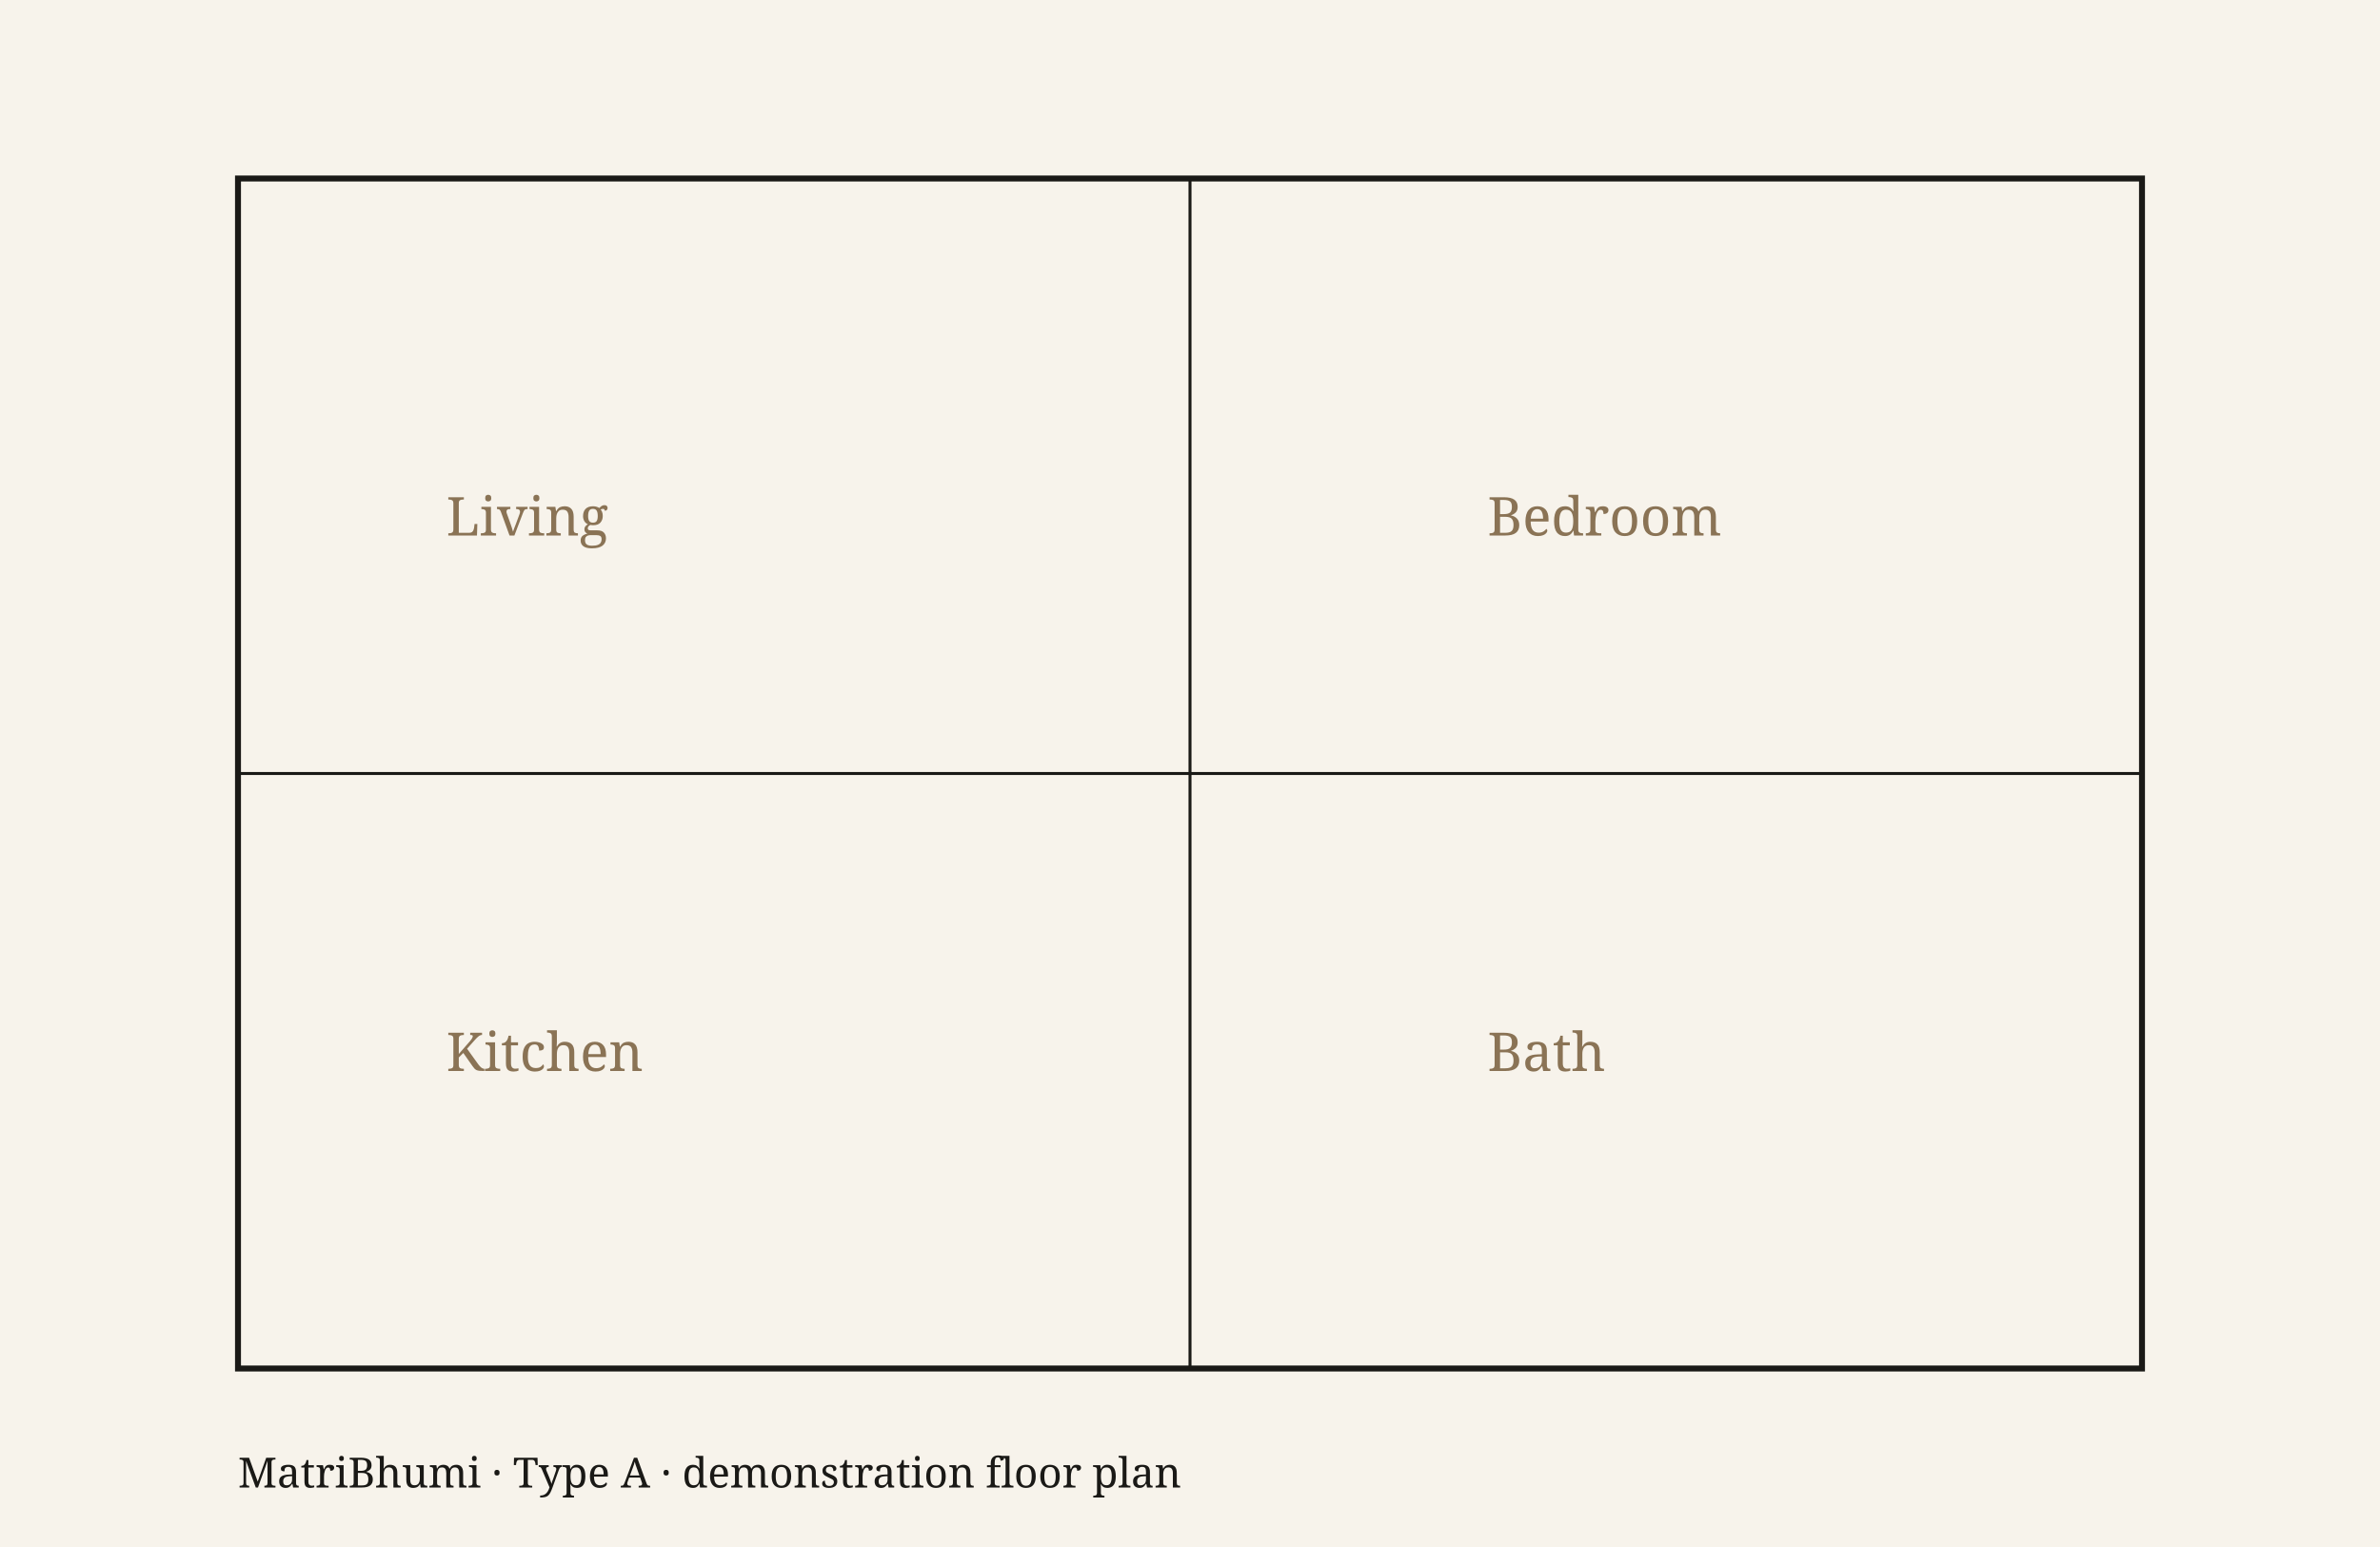
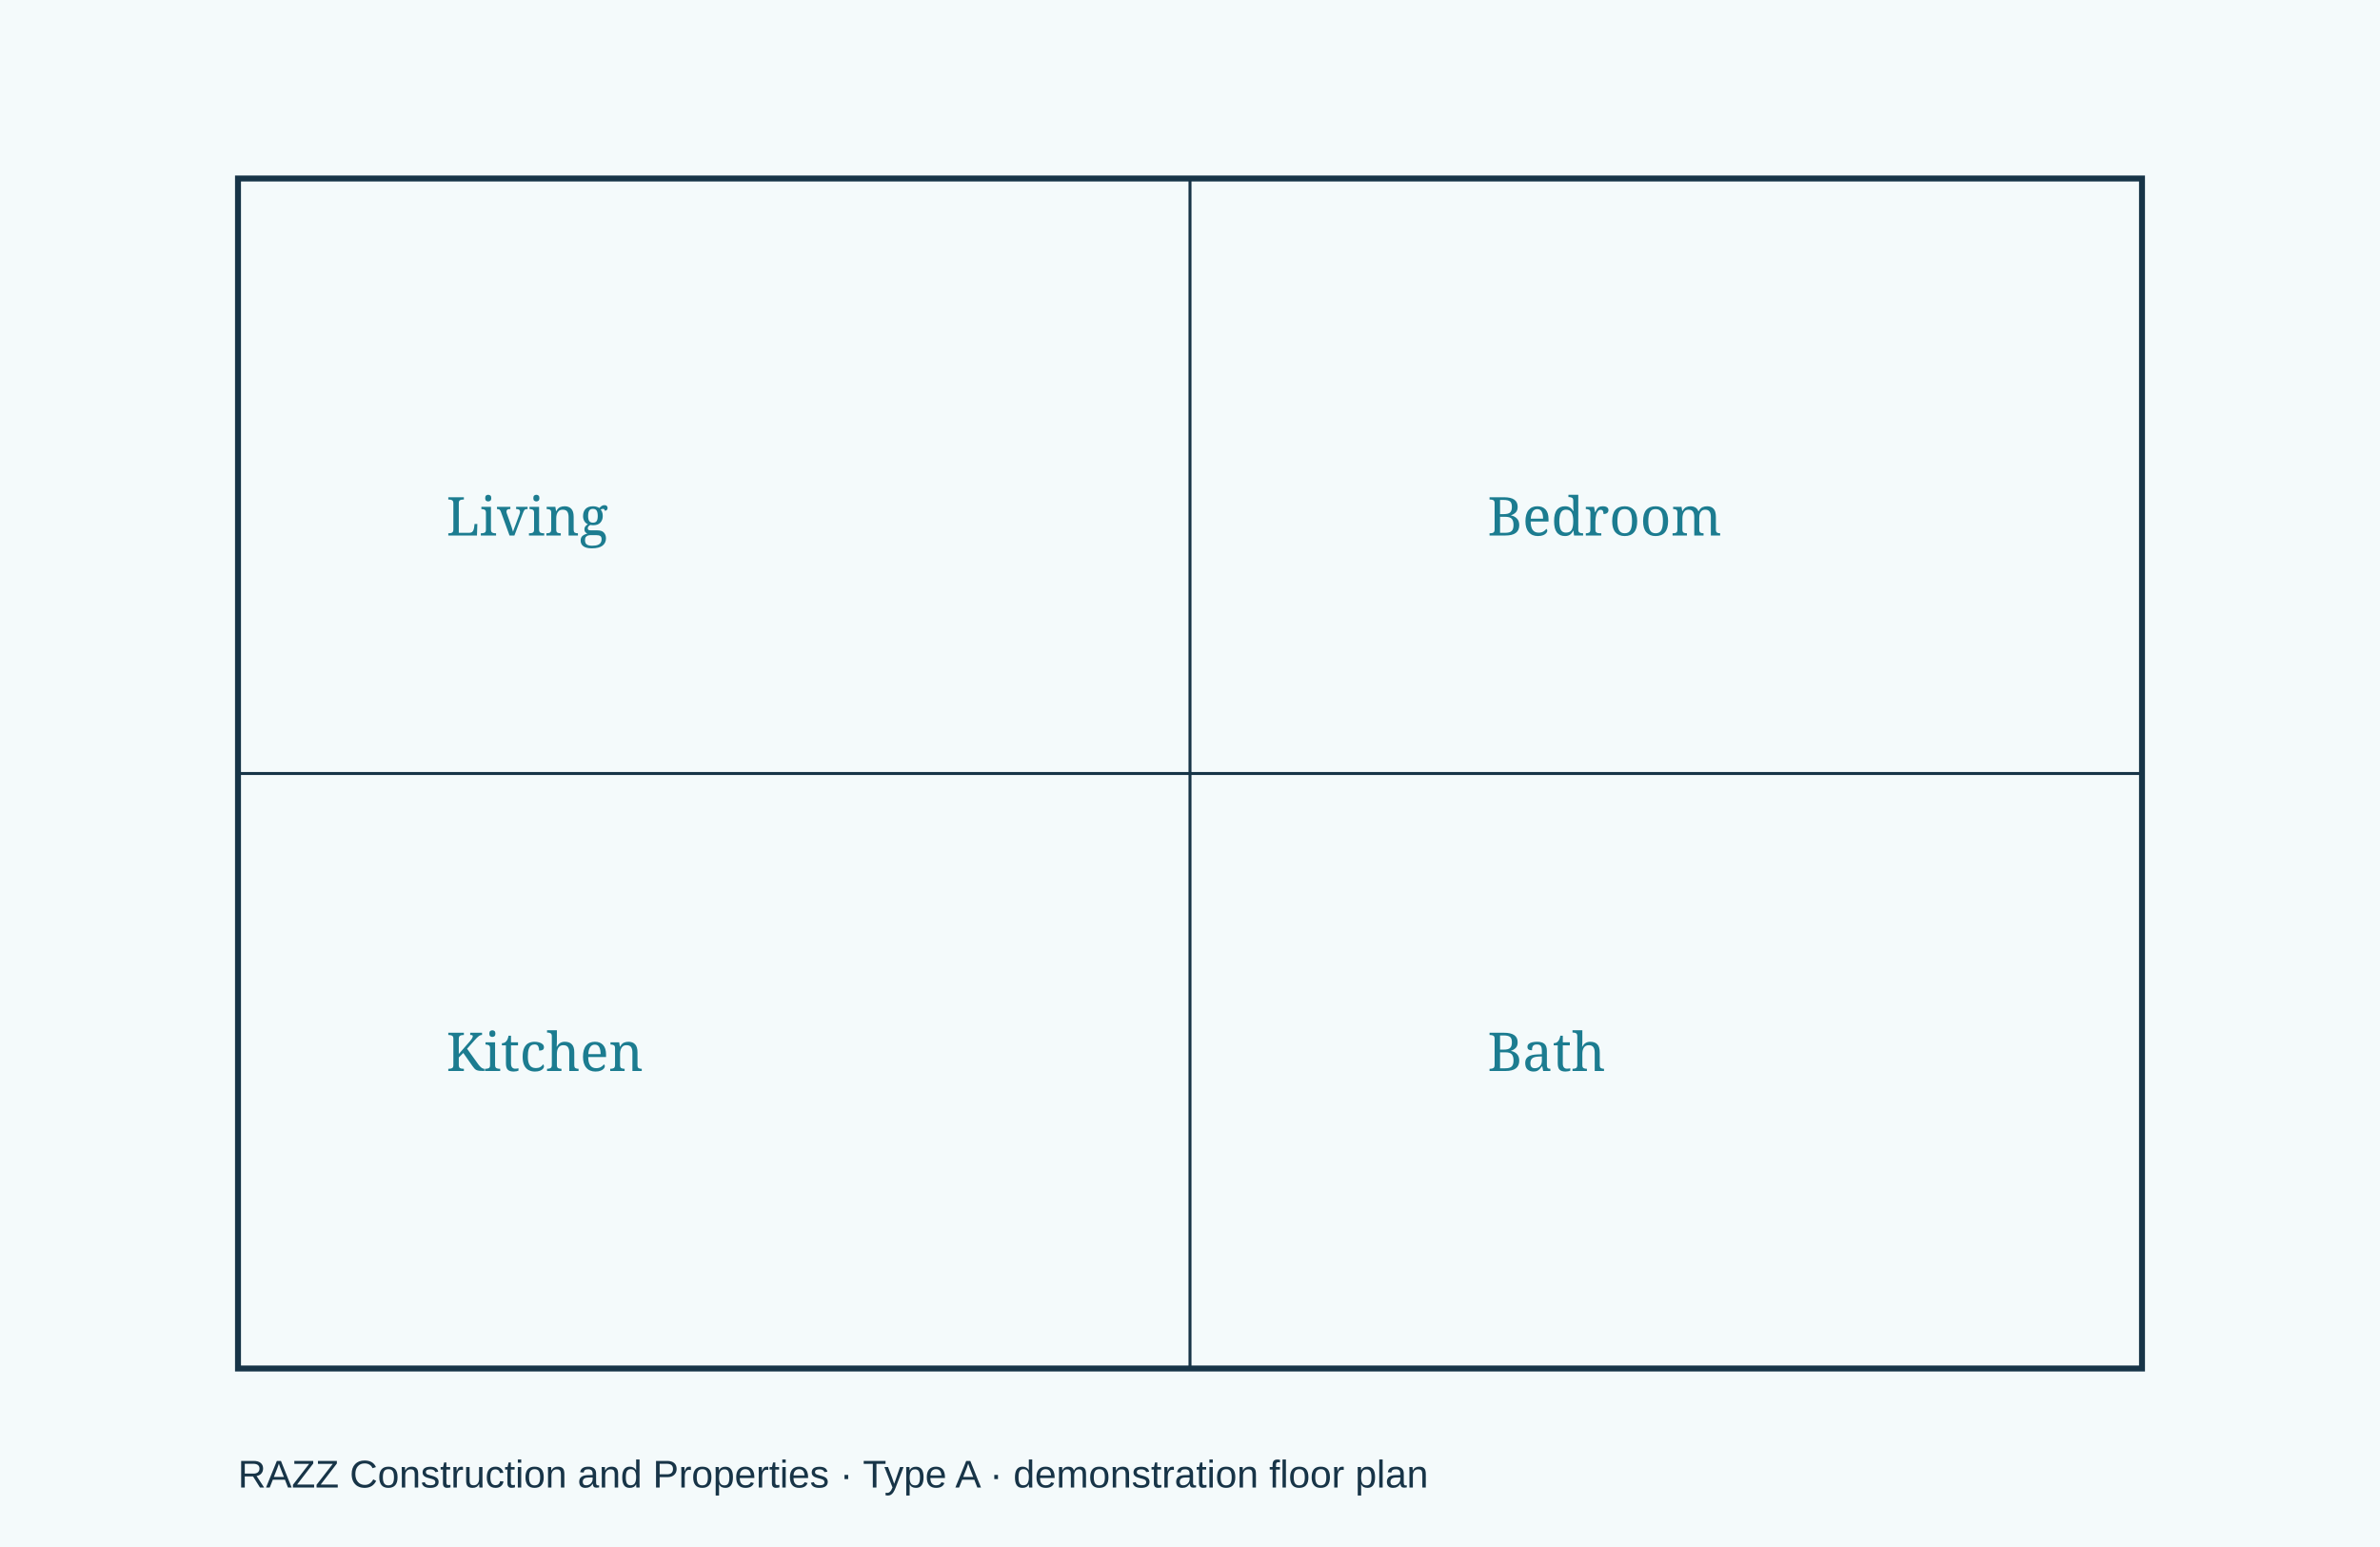
<svg xmlns="http://www.w3.org/2000/svg" viewBox="0 0 800 520" fill="none">
-   <rect width="800" height="520" fill="#F7F3EB" />
-   <rect x="80" y="60" width="640" height="400" stroke="#1A1916" stroke-width="2" />
-   <path d="M80 260H720M400 60V460" stroke="#1A1916" stroke-width="1" />
-   <text x="150" y="180" fill="#8A7355" font-family="Georgia" font-size="18">Living</text>
-   <text x="500" y="180" fill="#8A7355" font-family="Georgia" font-size="18">Bedroom</text>
-   <text x="150" y="360" fill="#8A7355" font-family="Georgia" font-size="18">Kitchen</text>
-   <text x="500" y="360" fill="#8A7355" font-family="Georgia" font-size="18">Bath</text>
-   <text x="80" y="500" fill="#1A1916" font-family="Georgia" font-size="14">MatriBhumi · Type A · demonstration floor plan</text>
+   <rect width="800" height="520" fill="#F4FAFB" />
+   <rect x="80" y="60" width="640" height="400" stroke="#173447" stroke-width="2" />
+   <path d="M80 260H720M400 60V460" stroke="#173447" stroke-width="1" />
+   <text x="150" y="180" fill="#1C7C90" font-family="Georgia" font-size="18">Living</text>
+   <text x="500" y="180" fill="#1C7C90" font-family="Georgia" font-size="18">Bedroom</text>
+   <text x="150" y="360" fill="#1C7C90" font-family="Georgia" font-size="18">Kitchen</text>
+   <text x="500" y="360" fill="#1C7C90" font-family="Georgia" font-size="18">Bath</text>
+   <text x="80" y="500" fill="#173447" font-family="Arial, Helvetica, sans-serif" font-size="13">RAZZ Construction and Properties · Type A · demonstration floor plan</text>
</svg>
